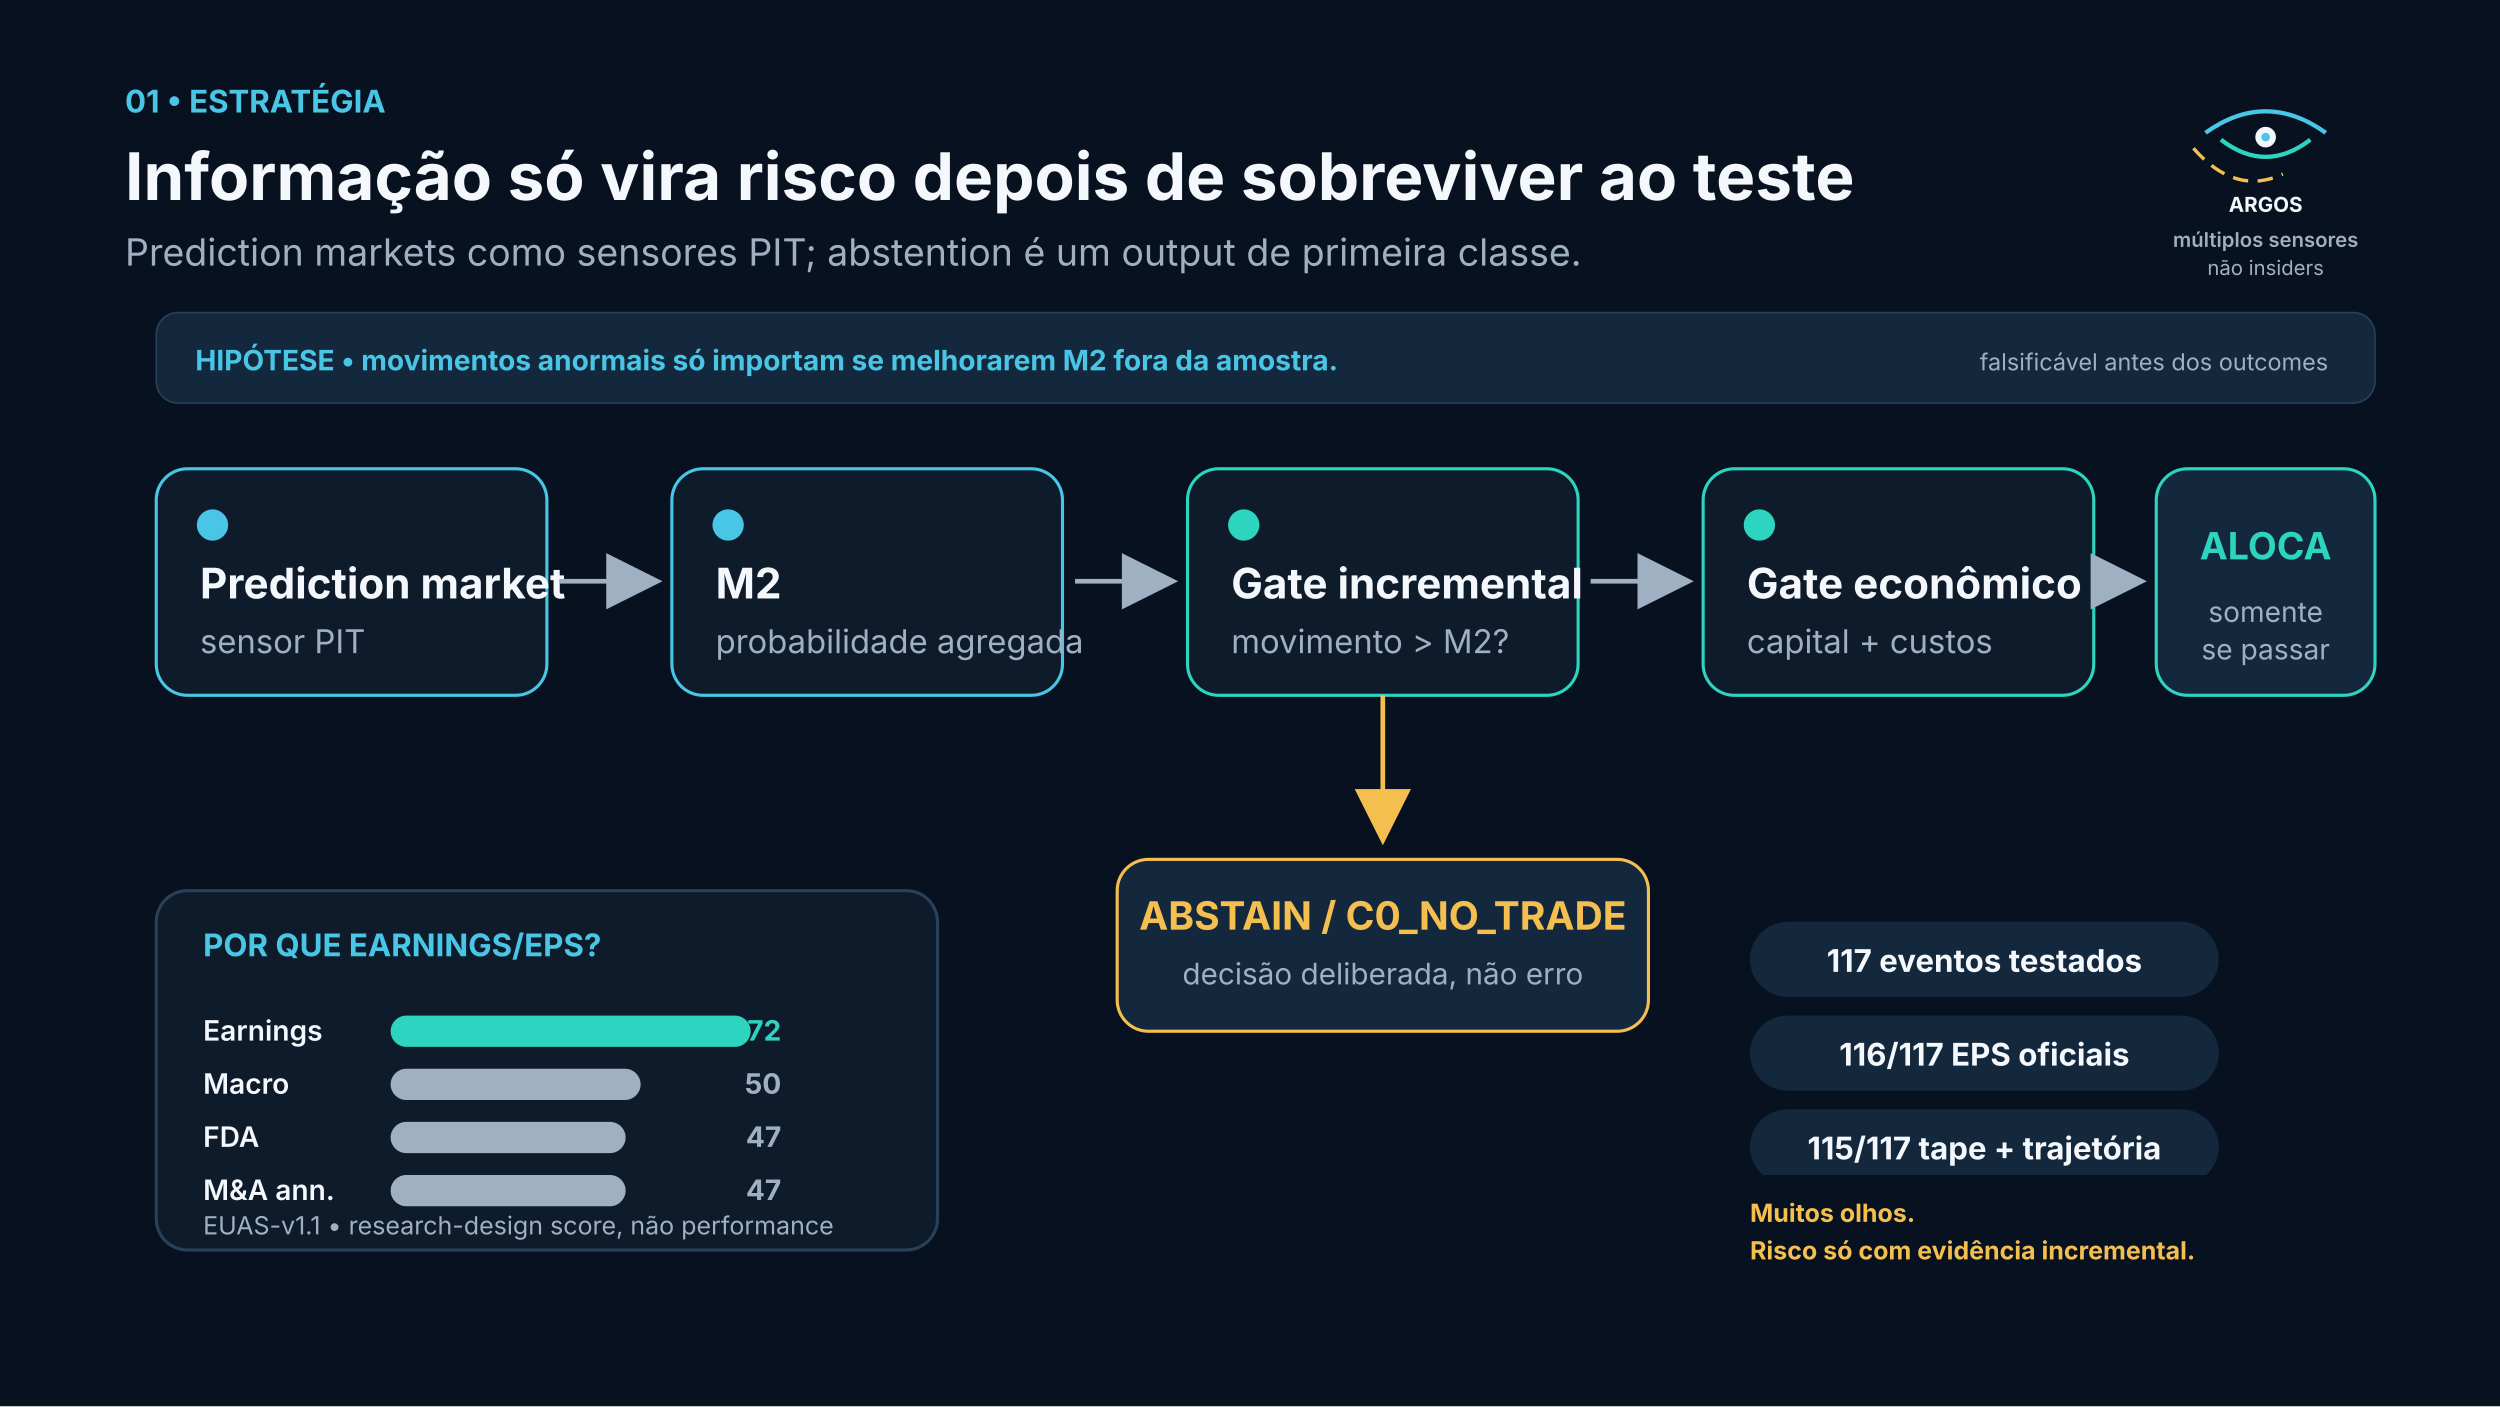
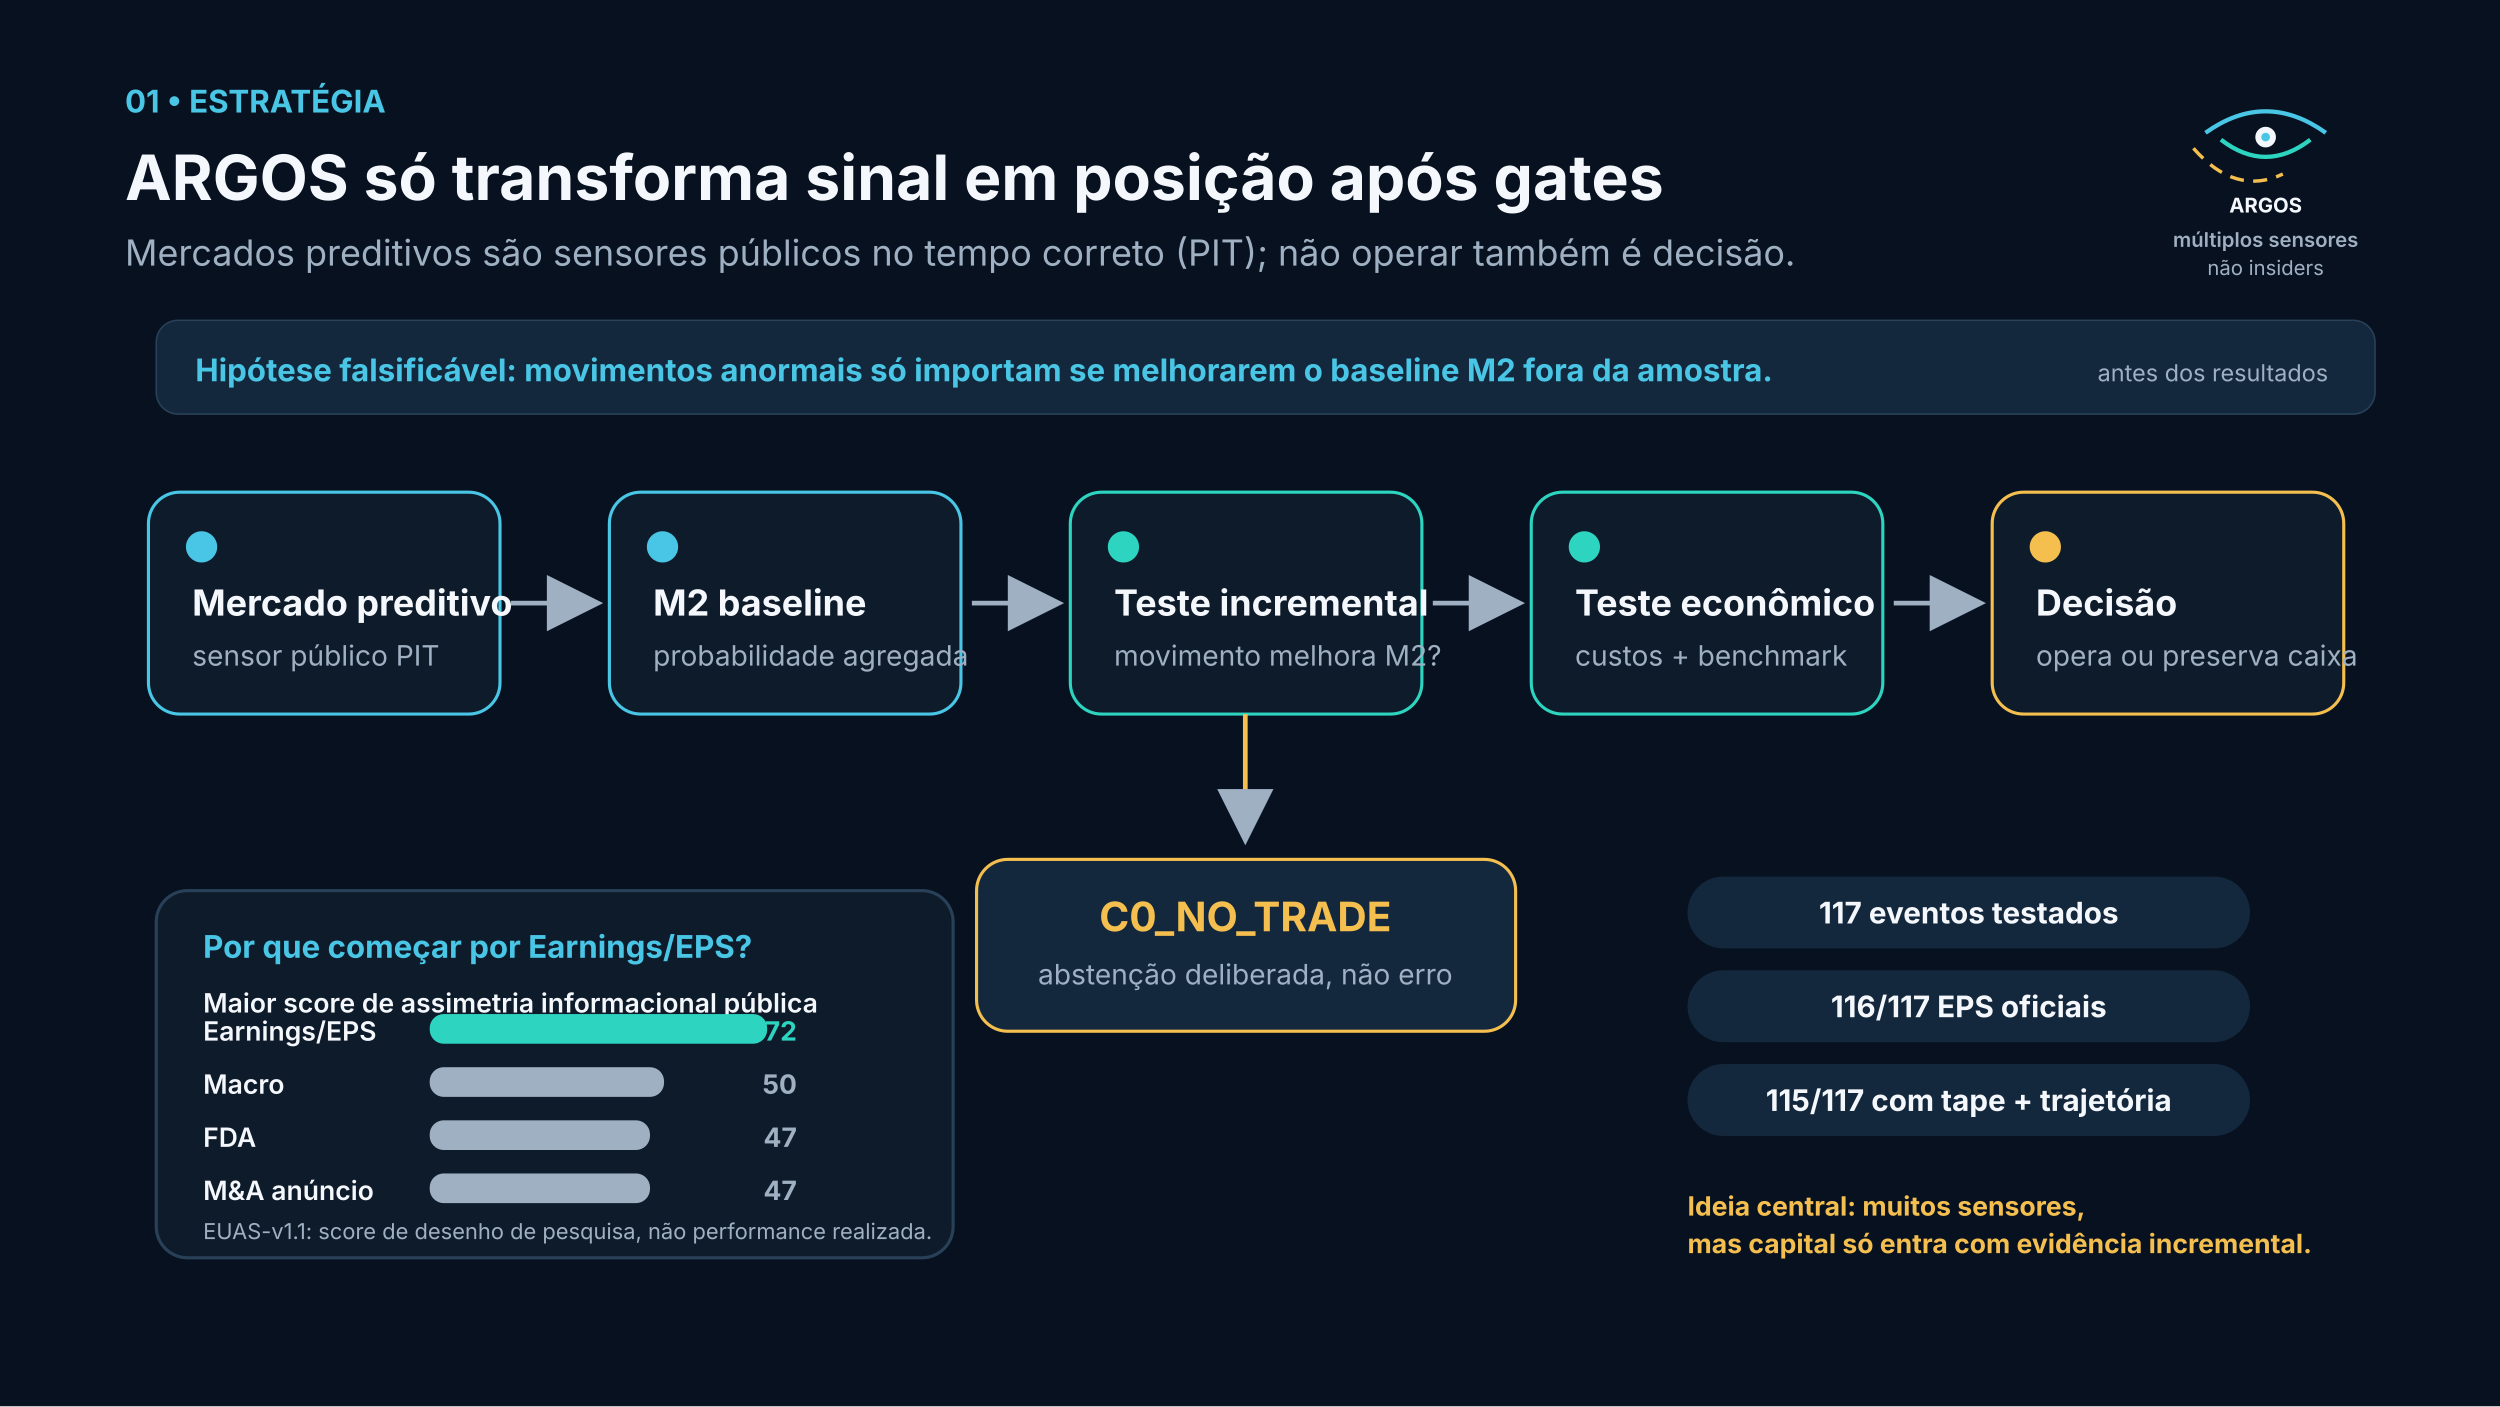
<svg xmlns="http://www.w3.org/2000/svg" width="1600" height="900" viewBox="0 0 1600 900">
  <defs>
    <marker id="arrow" markerWidth="12" markerHeight="12" refX="10" refY="6" orient="auto">
      <path d="M0,0 L12,6 L0,12 z" fill="#9FB0C3" />
    </marker>
    <marker id="arrowAmber" markerWidth="12" markerHeight="12" refX="10" refY="6" orient="auto">
      <path d="M0,0 L12,6 L0,12 z" fill="#F4BF4F" />
    </marker>
  </defs>
  <rect width="1600" height="900" fill="#07111F" />
-   <text x="80" y="72" font-family="Inter,Segoe UI,Arial,sans-serif" font-size="20" font-weight="700" fill="#49C6E5" text-anchor="start" opacity="1">01 • ESTRATÉGIA</text>
-   <text x="80" y="128" font-family="Inter,Segoe UI,Arial,sans-serif" font-size="42" font-weight="700" fill="#F4F7FB" text-anchor="start" opacity="1">Informação só vira risco depois de sobreviver ao teste</text>
-   <text x="80" y="170" font-family="Inter,Segoe UI,Arial,sans-serif" font-size="24" font-weight="400" fill="#9FB0C3" text-anchor="start" opacity="1">Prediction markets como sensores PIT; abstention é um output de primeira classe.</text>
-   <path d="M 1411.5 85 Q 1450 57.5 1488.5 85" fill="none" stroke="#49C6E5" stroke-width="2.75" opacity="1" />
-   <path d="M 1421.4 89.4 Q 1450 111.4 1478.6 89.4" fill="none" stroke="#2DD4BF" stroke-width="2.75" opacity="1" />
-   <path d="M 1403.8 94.9 Q 1430.75 125.7 1461.0 111.4" fill="none" stroke="#F4BF4F" stroke-width="2.2" opacity="1" stroke-dasharray="9.9,6.05" />
-   <circle cx="1450" cy="87.75" r="6.6" fill="#F4F7FB" stroke="none" stroke-width="0" />
-   <circle cx="1450" cy="87.75" r="2.75" fill="#49C6E5" stroke="none" stroke-width="0" />
-   <text x="1450" y="135.6" font-family="Inter,Segoe UI,Arial,sans-serif" font-size="13.2" font-weight="700" fill="#F4F7FB" text-anchor="middle" opacity="1">ARGOS</text>
-   <rect x="100" y="300" width="250" height="145" rx="20" fill="#0E1B2B" stroke="#49C6E5" stroke-width="2" opacity="1" />
-   <circle cx="136" cy="336" r="10" fill="#49C6E5" stroke="none" stroke-width="0" />
-   <text x="128" y="383" font-family="Inter,Segoe UI,Arial,sans-serif" font-size="27" font-weight="700" fill="#F4F7FB" text-anchor="start" opacity="1">Prediction market</text>
-   <text x="128" y="418" font-family="Inter,Segoe UI,Arial,sans-serif" font-size="21" font-weight="400" fill="#9FB0C3" text-anchor="start" opacity="1">sensor PIT</text>
-   <rect x="430" y="300" width="250" height="145" rx="20" fill="#0E1B2B" stroke="#49C6E5" stroke-width="2" opacity="1" />
-   <circle cx="466" cy="336" r="10" fill="#49C6E5" stroke="none" stroke-width="0" />
-   <text x="458" y="383" font-family="Inter,Segoe UI,Arial,sans-serif" font-size="27" font-weight="700" fill="#F4F7FB" text-anchor="start" opacity="1">M2</text>
-   <text x="458" y="418" font-family="Inter,Segoe UI,Arial,sans-serif" font-size="21" font-weight="400" fill="#9FB0C3" text-anchor="start" opacity="1">probabilidade agregada</text>
-   <rect x="760" y="300" width="250" height="145" rx="20" fill="#0E1B2B" stroke="#2DD4BF" stroke-width="2" opacity="1" />
-   <circle cx="796" cy="336" r="10" fill="#2DD4BF" stroke="none" stroke-width="0" />
-   <text x="788" y="383" font-family="Inter,Segoe UI,Arial,sans-serif" font-size="27" font-weight="700" fill="#F4F7FB" text-anchor="start" opacity="1">Gate incremental</text>
-   <text x="788" y="418" font-family="Inter,Segoe UI,Arial,sans-serif" font-size="21" font-weight="400" fill="#9FB0C3" text-anchor="start" opacity="1">movimento &gt; M2?</text>
-   <rect x="1090" y="300" width="250" height="145" rx="20" fill="#0E1B2B" stroke="#2DD4BF" stroke-width="2" opacity="1" />
-   <circle cx="1126" cy="336" r="10" fill="#2DD4BF" stroke="none" stroke-width="0" />
-   <text x="1118" y="383" font-family="Inter,Segoe UI,Arial,sans-serif" font-size="27" font-weight="700" fill="#F4F7FB" text-anchor="start" opacity="1">Gate econômico</text>
-   <text x="1118" y="418" font-family="Inter,Segoe UI,Arial,sans-serif" font-size="21" font-weight="400" fill="#9FB0C3" text-anchor="start" opacity="1">capital + custos</text>
-   <line x1="358" y1="372" x2="418" y2="372" stroke="#9FB0C3" stroke-width="3" opacity="1" marker-end="url(#arrow)" />
-   <line x1="688" y1="372" x2="748" y2="372" stroke="#9FB0C3" stroke-width="3" opacity="1" marker-end="url(#arrow)" />
-   <line x1="1018" y1="372" x2="1078" y2="372" stroke="#9FB0C3" stroke-width="3" opacity="1" marker-end="url(#arrow)" />
-   <rect x="1380" y="300" width="140" height="145" rx="20" fill="#14283D" stroke="#2DD4BF" stroke-width="2" opacity="1" />
-   <text x="1450" y="358" font-family="Inter,Segoe UI,Arial,sans-serif" font-size="24" font-weight="700" fill="#2DD4BF" text-anchor="middle" opacity="1">ALOCA</text>
-   <text x="1450" y="398" font-family="Inter,Segoe UI,Arial,sans-serif" font-size="18" font-weight="400" fill="#9FB0C3" text-anchor="middle" opacity="1">somente</text>
-   <text x="1450" y="422" font-family="Inter,Segoe UI,Arial,sans-serif" font-size="18" font-weight="400" fill="#9FB0C3" text-anchor="middle" opacity="1">se passar</text>
-   <line x1="1340" y1="372" x2="1368" y2="372" stroke="#9FB0C3" stroke-width="3" opacity="1" marker-end="url(#arrow)" />
-   <line x1="885" y1="445" x2="885" y2="535" stroke="#F4BF4F" stroke-width="3" opacity="1" marker-end="url(#arrowAmber)" />
-   <rect x="715" y="550" width="340" height="110" rx="20" fill="#14283D" stroke="#F4BF4F" stroke-width="2" opacity="1" />
-   <text x="885" y="595" font-family="Inter,Segoe UI,Arial,sans-serif" font-size="25" font-weight="700" fill="#F4BF4F" text-anchor="middle" opacity="1">ABSTAIN / C0_NO_TRADE</text>
-   <text x="885" y="630" font-family="Inter,Segoe UI,Arial,sans-serif" font-size="19" font-weight="400" fill="#9FB0C3" text-anchor="middle" opacity="1">decisão deliberada, não erro</text>
-   <rect x="100" y="570" width="500" height="230" rx="20" fill="#0E1B2B" stroke="#294158" stroke-width="2" opacity="1" />
-   <text x="130" y="612" font-family="Inter,Segoe UI,Arial,sans-serif" font-size="20" font-weight="700" fill="#49C6E5" text-anchor="start" opacity="1">POR QUE EARNINGS/EPS?</text>
-   <text x="130" y="666" font-family="Inter,Segoe UI,Arial,sans-serif" font-size="18" font-weight="600" fill="#F4F7FB" text-anchor="start" opacity="1">Earnings</text>
-   <rect x="250" y="650" width="230.4" height="20" rx="10" fill="#2DD4BF" stroke="none" stroke-width="0" opacity="1" />
-   <text x="500" y="666" font-family="Inter,Segoe UI,Arial,sans-serif" font-size="18" font-weight="700" fill="#2DD4BF" text-anchor="end" opacity="1">72</text>
-   <text x="130" y="700" font-family="Inter,Segoe UI,Arial,sans-serif" font-size="18" font-weight="600" fill="#F4F7FB" text-anchor="start" opacity="1">Macro</text>
-   <rect x="250" y="684" width="160.0" height="20" rx="10" fill="#9FB0C3" stroke="none" stroke-width="0" opacity="1" />
-   <text x="500" y="700" font-family="Inter,Segoe UI,Arial,sans-serif" font-size="18" font-weight="700" fill="#9FB0C3" text-anchor="end" opacity="1">50</text>
-   <text x="130" y="734" font-family="Inter,Segoe UI,Arial,sans-serif" font-size="18" font-weight="600" fill="#F4F7FB" text-anchor="start" opacity="1">FDA</text>
-   <rect x="250" y="718" width="150.4" height="20" rx="10" fill="#9FB0C3" stroke="none" stroke-width="0" opacity="1" />
-   <text x="500" y="734" font-family="Inter,Segoe UI,Arial,sans-serif" font-size="18" font-weight="700" fill="#9FB0C3" text-anchor="end" opacity="1">47</text>
-   <text x="130" y="768" font-family="Inter,Segoe UI,Arial,sans-serif" font-size="18" font-weight="600" fill="#F4F7FB" text-anchor="start" opacity="1">M&amp;A ann.</text>
-   <rect x="250" y="752" width="150.4" height="20" rx="10" fill="#9FB0C3" stroke="none" stroke-width="0" opacity="1" />
-   <text x="500" y="768" font-family="Inter,Segoe UI,Arial,sans-serif" font-size="18" font-weight="700" fill="#9FB0C3" text-anchor="end" opacity="1">47</text>
-   <text x="130" y="790" font-family="Inter,Segoe UI,Arial,sans-serif" font-size="16" font-weight="400" fill="#9FB0C3" text-anchor="start" opacity="1">EUAS-v1.1 • research-design score, não performance</text>
-   <rect x="1120" y="590" width="300" height="48" rx="24" fill="#14283D" stroke="none" stroke-width="0" opacity="1" />
-   <text x="1270.0" y="622" font-family="Inter,Segoe UI,Arial,sans-serif" font-size="20" font-weight="700" fill="#F4F7FB" text-anchor="middle" opacity="1">117 eventos testados</text>
-   <rect x="1120" y="650" width="300" height="48" rx="24" fill="#14283D" stroke="none" stroke-width="0" opacity="1" />
-   <text x="1270.0" y="682" font-family="Inter,Segoe UI,Arial,sans-serif" font-size="20" font-weight="700" fill="#F4F7FB" text-anchor="middle" opacity="1">116/117 EPS oficiais</text>
-   <rect x="1120" y="710" width="300" height="48" rx="24" fill="#14283D" stroke="none" stroke-width="0" opacity="1" />
-   <text x="1270.0" y="742" font-family="Inter,Segoe UI,Arial,sans-serif" font-size="20" font-weight="700" fill="#F4F7FB" text-anchor="middle" opacity="1">115/117 tape + trajetória</text>
-   <text x="1120" y="790" font-family="Inter,Segoe UI,Arial,sans-serif" font-size="20" font-weight="700" fill="#F4BF4F" text-anchor="start" opacity="1">Muitos olhos. Risco só com evidência incremental.</text>
-   <rect x="100" y="200" width="1420" height="58" rx="14" fill="#14283D" stroke="#294158" stroke-width="1" opacity="1" />
-   <text x="125" y="237" font-family="Inter,Segoe UI,Arial,sans-serif" font-size="18" font-weight="700" fill="#49C6E5" text-anchor="start">HIPÓTESE • movimentos anormais só importam se melhorarem M2 fora da amostra.</text>
-   <text x="1490" y="237" font-family="Inter,Segoe UI,Arial,sans-serif" font-size="15" font-weight="400" fill="#9FB0C3" text-anchor="end">falsificável antes dos outcomes</text>
-   <rect x="1095" y="760" width="425" height="48" rx="0" fill="#07111F" stroke="none" stroke-width="0" opacity="1" />
-   <text x="1120" y="790" font-family="Inter,Segoe UI,Arial,sans-serif" font-size="17" font-weight="700" fill="#F4BF4F" text-anchor="start">Muitos olhos. Risco só com evidência incremental.</text>
+   <text x="80" y="72" font-family="Inter,Segoe UI,Arial,sans-serif" font-size="20" font-weight="700" fill="#49C6E5" text-anchor="start">01 • ESTRATÉGIA</text>
+   <text x="80" y="128" font-family="Inter,Segoe UI,Arial,sans-serif" font-size="40" font-weight="700" fill="#F4F7FB" text-anchor="start">ARGOS só transforma sinal em posição após gates</text>
+   <text x="80" y="170" font-family="Inter,Segoe UI,Arial,sans-serif" font-size="23" font-weight="400" fill="#9FB0C3" text-anchor="start">Mercados preditivos são sensores públicos no tempo correto (PIT); não operar também é decisão.</text>
+   <path d="M 1411.5 85 Q 1450 57.5 1488.5 85" fill="none" stroke="#49C6E5" stroke-width="2.75" />
+   <path d="M 1421.4 89.4 Q 1450 111.4 1478.6 89.4" fill="none" stroke="#2DD4BF" stroke-width="2.75" />
+   <path d="M 1403.8 94.9 Q 1430.75 125.7 1461.0 111.4" fill="none" stroke="#F4BF4F" stroke-width="2.2" stroke-dasharray="9,6" />
+   <circle cx="1450" cy="87.75" r="6.6" fill="#F4F7FB" />
+   <circle cx="1450" cy="87.75" r="2.75" fill="#49C6E5" />
+   <text x="1450" y="136" font-family="Inter,Segoe UI,Arial,sans-serif" font-size="13" font-weight="700" fill="#F4F7FB" text-anchor="middle">ARGOS</text>
+   <rect x="100" y="205" width="1420" height="60" rx="14" fill="#14283D" stroke="#294158" stroke-width="1" />
+   <text x="125" y="244" font-family="Inter,Segoe UI,Arial,sans-serif" font-size="20" font-weight="700" fill="#49C6E5" text-anchor="start">Hipótese falsificável: movimentos anormais só importam se melhorarem o baseline M2 fora da amostra.</text>
+   <text x="1490" y="244" font-family="Inter,Segoe UI,Arial,sans-serif" font-size="15" font-weight="400" fill="#9FB0C3" text-anchor="end">antes dos resultados</text>
+   <rect x="95" y="315" width="225" height="142" rx="20" fill="#0E1B2B" stroke="#49C6E5" stroke-width="2" />
+   <circle cx="129" cy="350" r="10" fill="#49C6E5" />
+   <text x="123" y="394" font-family="Inter,Segoe UI,Arial,sans-serif" font-size="23" font-weight="700" fill="#F4F7FB" text-anchor="start">Mercado preditivo</text>
+   <text x="123" y="426" font-family="Inter,Segoe UI,Arial,sans-serif" font-size="18" font-weight="400" fill="#9FB0C3" text-anchor="start">sensor público PIT</text>
+   <line x1="327" y1="386" x2="380" y2="386" stroke="#9FB0C3" stroke-width="3" marker-end="url(#arrow)" />
+   <rect x="390" y="315" width="225" height="142" rx="20" fill="#0E1B2B" stroke="#49C6E5" stroke-width="2" />
+   <circle cx="424" cy="350" r="10" fill="#49C6E5" />
+   <text x="418" y="394" font-family="Inter,Segoe UI,Arial,sans-serif" font-size="23" font-weight="700" fill="#F4F7FB" text-anchor="start">M2 baseline</text>
+   <text x="418" y="426" font-family="Inter,Segoe UI,Arial,sans-serif" font-size="18" font-weight="400" fill="#9FB0C3" text-anchor="start">probabilidade agregada</text>
+   <line x1="622" y1="386" x2="675" y2="386" stroke="#9FB0C3" stroke-width="3" marker-end="url(#arrow)" />
+   <rect x="685" y="315" width="225" height="142" rx="20" fill="#0E1B2B" stroke="#2DD4BF" stroke-width="2" />
+   <circle cx="719" cy="350" r="10" fill="#2DD4BF" />
+   <text x="713" y="394" font-family="Inter,Segoe UI,Arial,sans-serif" font-size="23" font-weight="700" fill="#F4F7FB" text-anchor="start">Teste incremental</text>
+   <text x="713" y="426" font-family="Inter,Segoe UI,Arial,sans-serif" font-size="18" font-weight="400" fill="#9FB0C3" text-anchor="start">movimento melhora M2?</text>
+   <line x1="917" y1="386" x2="970" y2="386" stroke="#9FB0C3" stroke-width="3" marker-end="url(#arrow)" />
+   <rect x="980" y="315" width="225" height="142" rx="20" fill="#0E1B2B" stroke="#2DD4BF" stroke-width="2" />
+   <circle cx="1014" cy="350" r="10" fill="#2DD4BF" />
+   <text x="1008" y="394" font-family="Inter,Segoe UI,Arial,sans-serif" font-size="23" font-weight="700" fill="#F4F7FB" text-anchor="start">Teste econômico</text>
+   <text x="1008" y="426" font-family="Inter,Segoe UI,Arial,sans-serif" font-size="18" font-weight="400" fill="#9FB0C3" text-anchor="start">custos + benchmark</text>
+   <line x1="1212" y1="386" x2="1265" y2="386" stroke="#9FB0C3" stroke-width="3" marker-end="url(#arrow)" />
+   <rect x="1275" y="315" width="225" height="142" rx="20" fill="#0E1B2B" stroke="#F4BF4F" stroke-width="2" />
+   <circle cx="1309" cy="350" r="10" fill="#F4BF4F" />
+   <text x="1303" y="394" font-family="Inter,Segoe UI,Arial,sans-serif" font-size="23" font-weight="700" fill="#F4F7FB" text-anchor="start">Decisão</text>
+   <text x="1303" y="426" font-family="Inter,Segoe UI,Arial,sans-serif" font-size="18" font-weight="400" fill="#9FB0C3" text-anchor="start">opera ou preserva caixa</text>
+   <line x1="797" y1="457" x2="797" y2="535" stroke="#F4BF4F" stroke-width="3" marker-end="url(#arrow)" />
+   <rect x="625" y="550" width="345" height="110" rx="20" fill="#14283D" stroke="#F4BF4F" stroke-width="2" />
+   <text x="797" y="596" font-family="Inter,Segoe UI,Arial,sans-serif" font-size="26" font-weight="700" fill="#F4BF4F" text-anchor="middle">C0_NO_TRADE</text>
+   <text x="797" y="630" font-family="Inter,Segoe UI,Arial,sans-serif" font-size="18" font-weight="400" fill="#9FB0C3" text-anchor="middle">abstenção deliberada, não erro</text>
+   <rect x="100" y="570" width="510" height="235" rx="20" fill="#0E1B2B" stroke="#294158" stroke-width="2" />
+   <text x="130" y="613" font-family="Inter,Segoe UI,Arial,sans-serif" font-size="20" font-weight="700" fill="#49C6E5" text-anchor="start">Por que começar por Earnings/EPS?</text>
+   <text x="130" y="648" font-family="Inter,Segoe UI,Arial,sans-serif" font-size="17" font-weight="600" fill="#F4F7FB" text-anchor="start">Maior score de assimetria informacional pública</text>
+   <text x="130" y="666" font-family="Inter,Segoe UI,Arial,sans-serif" font-size="17" font-weight="600" fill="#F4F7FB" text-anchor="start">Earnings/EPS</text>
+   <rect x="275" y="649" width="216.0" height="19" rx="9" fill="#2DD4BF" />
+   <text x="510" y="666" font-family="Inter,Segoe UI,Arial,sans-serif" font-size="17" font-weight="700" fill="#2DD4BF" text-anchor="end">72</text>
+   <text x="130" y="700" font-family="Inter,Segoe UI,Arial,sans-serif" font-size="17" font-weight="600" fill="#F4F7FB" text-anchor="start">Macro</text>
+   <rect x="275" y="683" width="150.0" height="19" rx="9" fill="#9FB0C3" />
+   <text x="510" y="700" font-family="Inter,Segoe UI,Arial,sans-serif" font-size="17" font-weight="700" fill="#9FB0C3" text-anchor="end">50</text>
+   <text x="130" y="734" font-family="Inter,Segoe UI,Arial,sans-serif" font-size="17" font-weight="600" fill="#F4F7FB" text-anchor="start">FDA</text>
+   <rect x="275" y="717" width="141.0" height="19" rx="9" fill="#9FB0C3" />
+   <text x="510" y="734" font-family="Inter,Segoe UI,Arial,sans-serif" font-size="17" font-weight="700" fill="#9FB0C3" text-anchor="end">47</text>
+   <text x="130" y="768" font-family="Inter,Segoe UI,Arial,sans-serif" font-size="17" font-weight="600" fill="#F4F7FB" text-anchor="start">M&amp;A anúncio</text>
+   <rect x="275" y="751" width="141.0" height="19" rx="9" fill="#9FB0C3" />
+   <text x="510" y="768" font-family="Inter,Segoe UI,Arial,sans-serif" font-size="17" font-weight="700" fill="#9FB0C3" text-anchor="end">47</text>
+   <text x="130" y="793" font-family="Inter,Segoe UI,Arial,sans-serif" font-size="14" font-weight="400" fill="#9FB0C3" text-anchor="start">EUAS-v1.1: score de desenho de pesquisa, não performance realizada.</text>
+   <rect x="1080" y="561" width="360" height="46" rx="23" fill="#14283D" stroke="#14283D" stroke-width="0" />
+   <text x="1260" y="591" font-family="Inter,Segoe UI,Arial,sans-serif" font-size="19" font-weight="700" fill="#F4F7FB" text-anchor="middle">117 eventos testados</text>
+   <rect x="1080" y="621" width="360" height="46" rx="23" fill="#14283D" stroke="#14283D" stroke-width="0" />
+   <text x="1260" y="651" font-family="Inter,Segoe UI,Arial,sans-serif" font-size="19" font-weight="700" fill="#F4F7FB" text-anchor="middle">116/117 EPS oficiais</text>
+   <rect x="1080" y="681" width="360" height="46" rx="23" fill="#14283D" stroke="#14283D" stroke-width="0" />
+   <text x="1260" y="711" font-family="Inter,Segoe UI,Arial,sans-serif" font-size="19" font-weight="700" fill="#F4F7FB" text-anchor="middle">115/117 com tape + trajetória</text>
+   <text x="1080" y="778" font-family="Inter,Segoe UI,Arial,sans-serif" font-size="17" font-weight="700" fill="#F4BF4F" text-anchor="start">Ideia central: muitos sensores,</text>
+   <text x="1080" y="802" font-family="Inter,Segoe UI,Arial,sans-serif" font-size="17" font-weight="700" fill="#F4BF4F" text-anchor="start">mas capital só entra com evidência incremental.</text>
  <text x="1450" y="158" font-family="Inter,Segoe UI,Arial,sans-serif" font-size="13" font-weight="600" fill="#9FB0C3" text-anchor="middle">múltiplos sensores</text>
  <text x="1450" y="176" font-family="Inter,Segoe UI,Arial,sans-serif" font-size="13" font-weight="400" fill="#9FB0C3" text-anchor="middle">não insiders</text>
-   <rect x="1080" y="752" width="520" height="72" rx="0" fill="#07111F" stroke="none" stroke-width="0" />
-   <text x="1120" y="782" font-family="Inter,Segoe UI,Arial,sans-serif" font-size="16" font-weight="700" fill="#F4BF4F" text-anchor="start">Muitos olhos.</text>
-   <text x="1120" y="806" font-family="Inter,Segoe UI,Arial,sans-serif" font-size="16" font-weight="700" fill="#F4BF4F" text-anchor="start">Risco só com evidência incremental.</text>
</svg>
